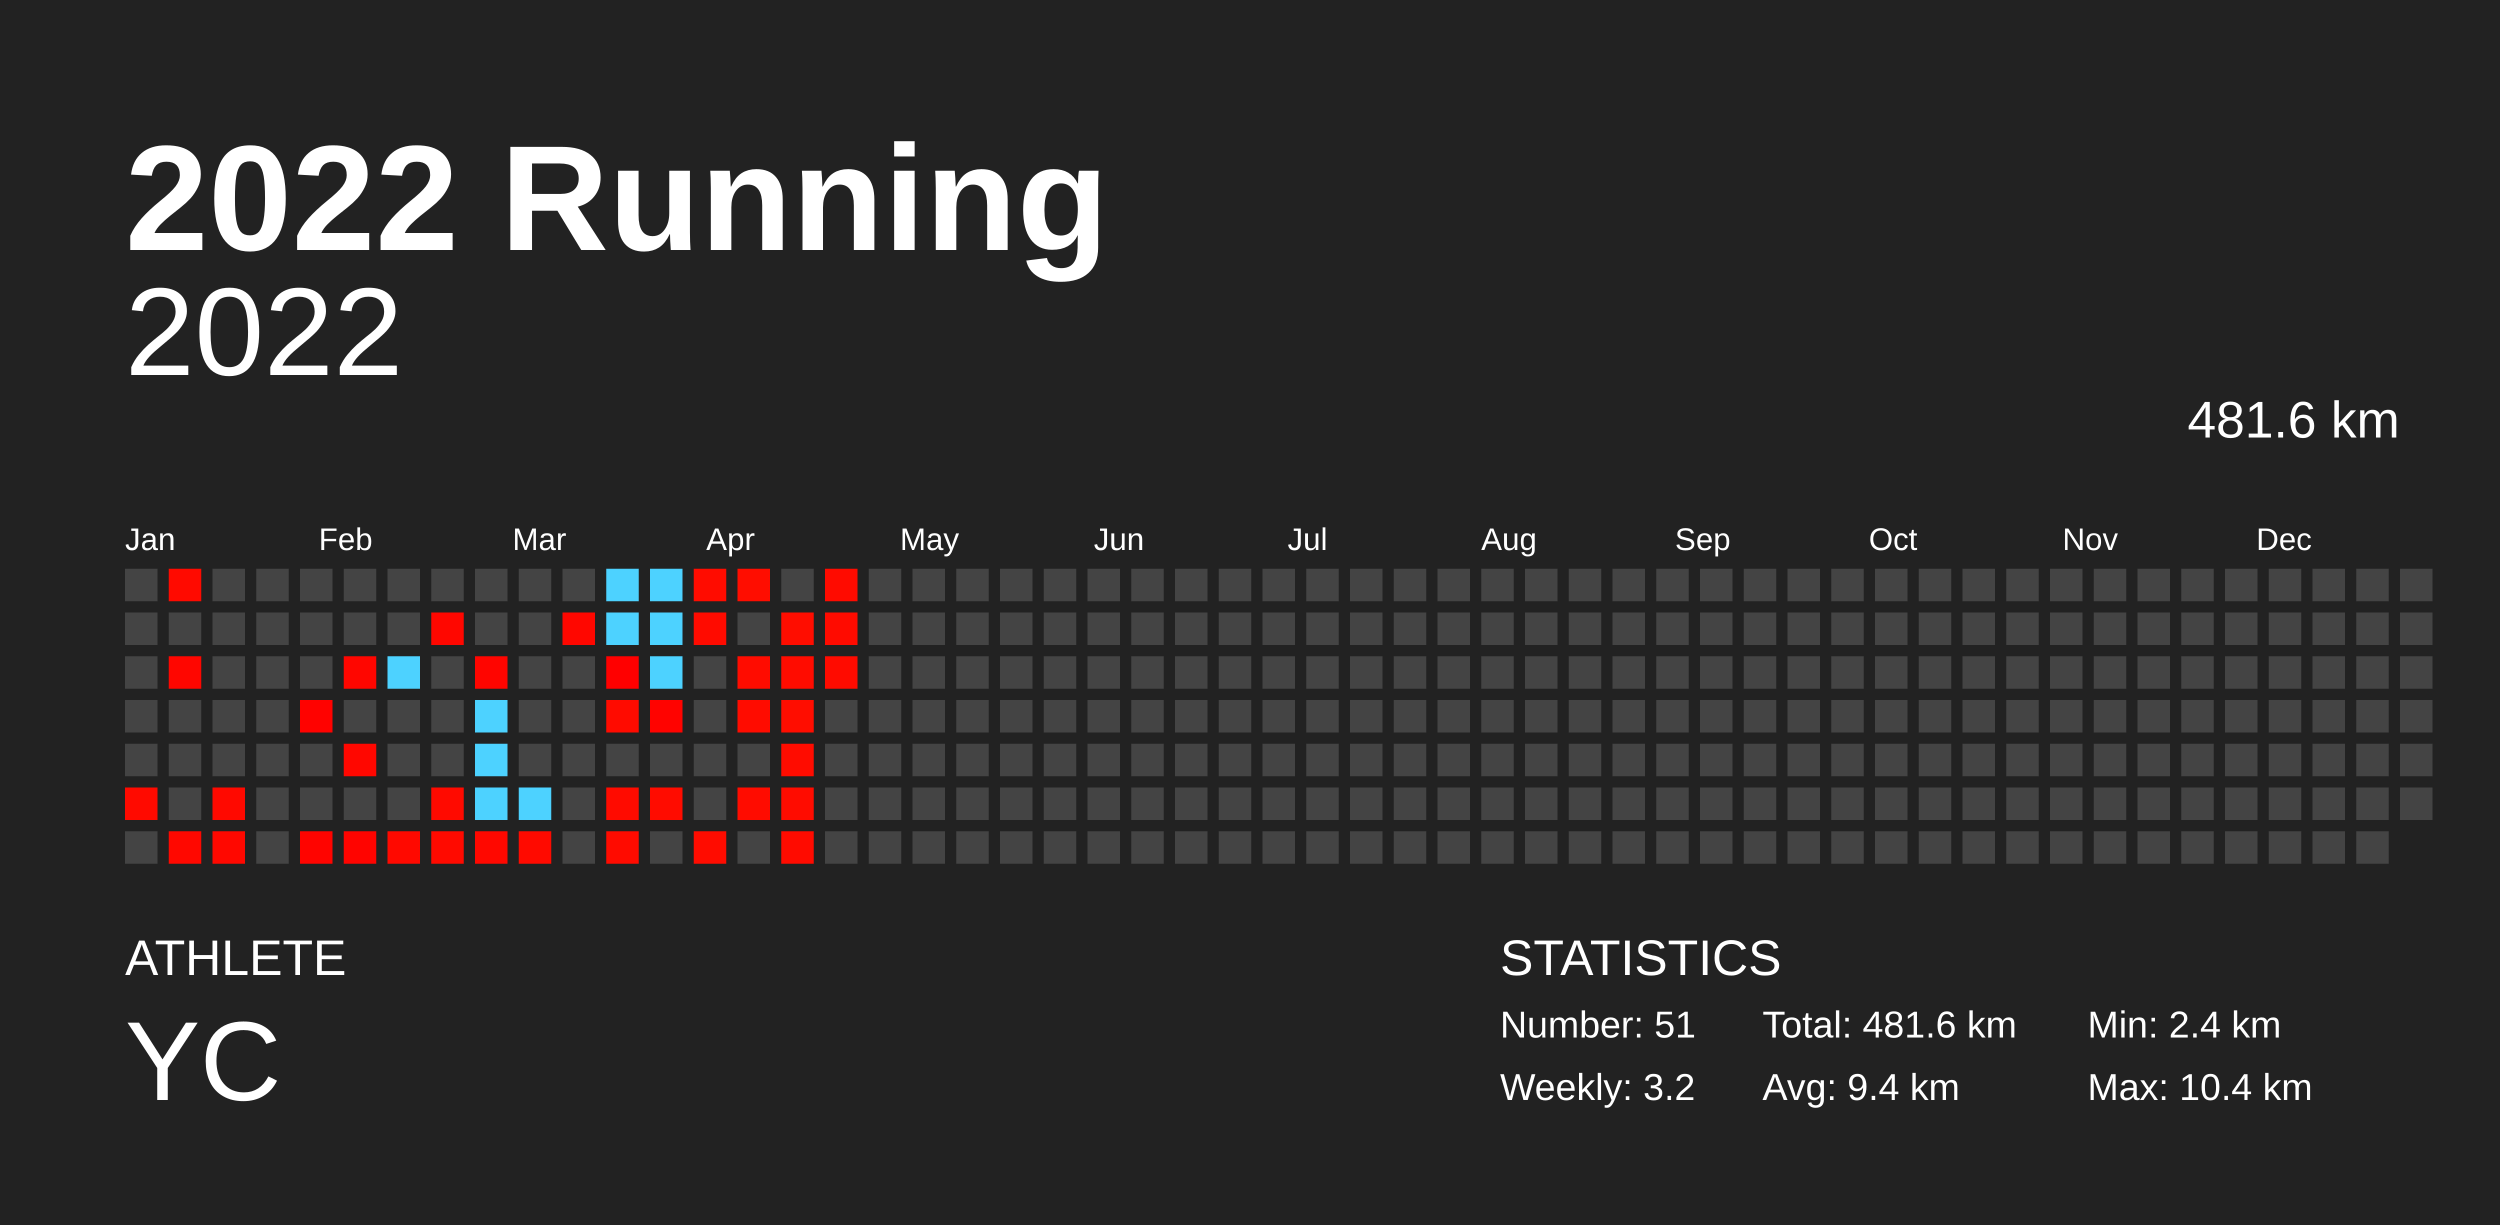
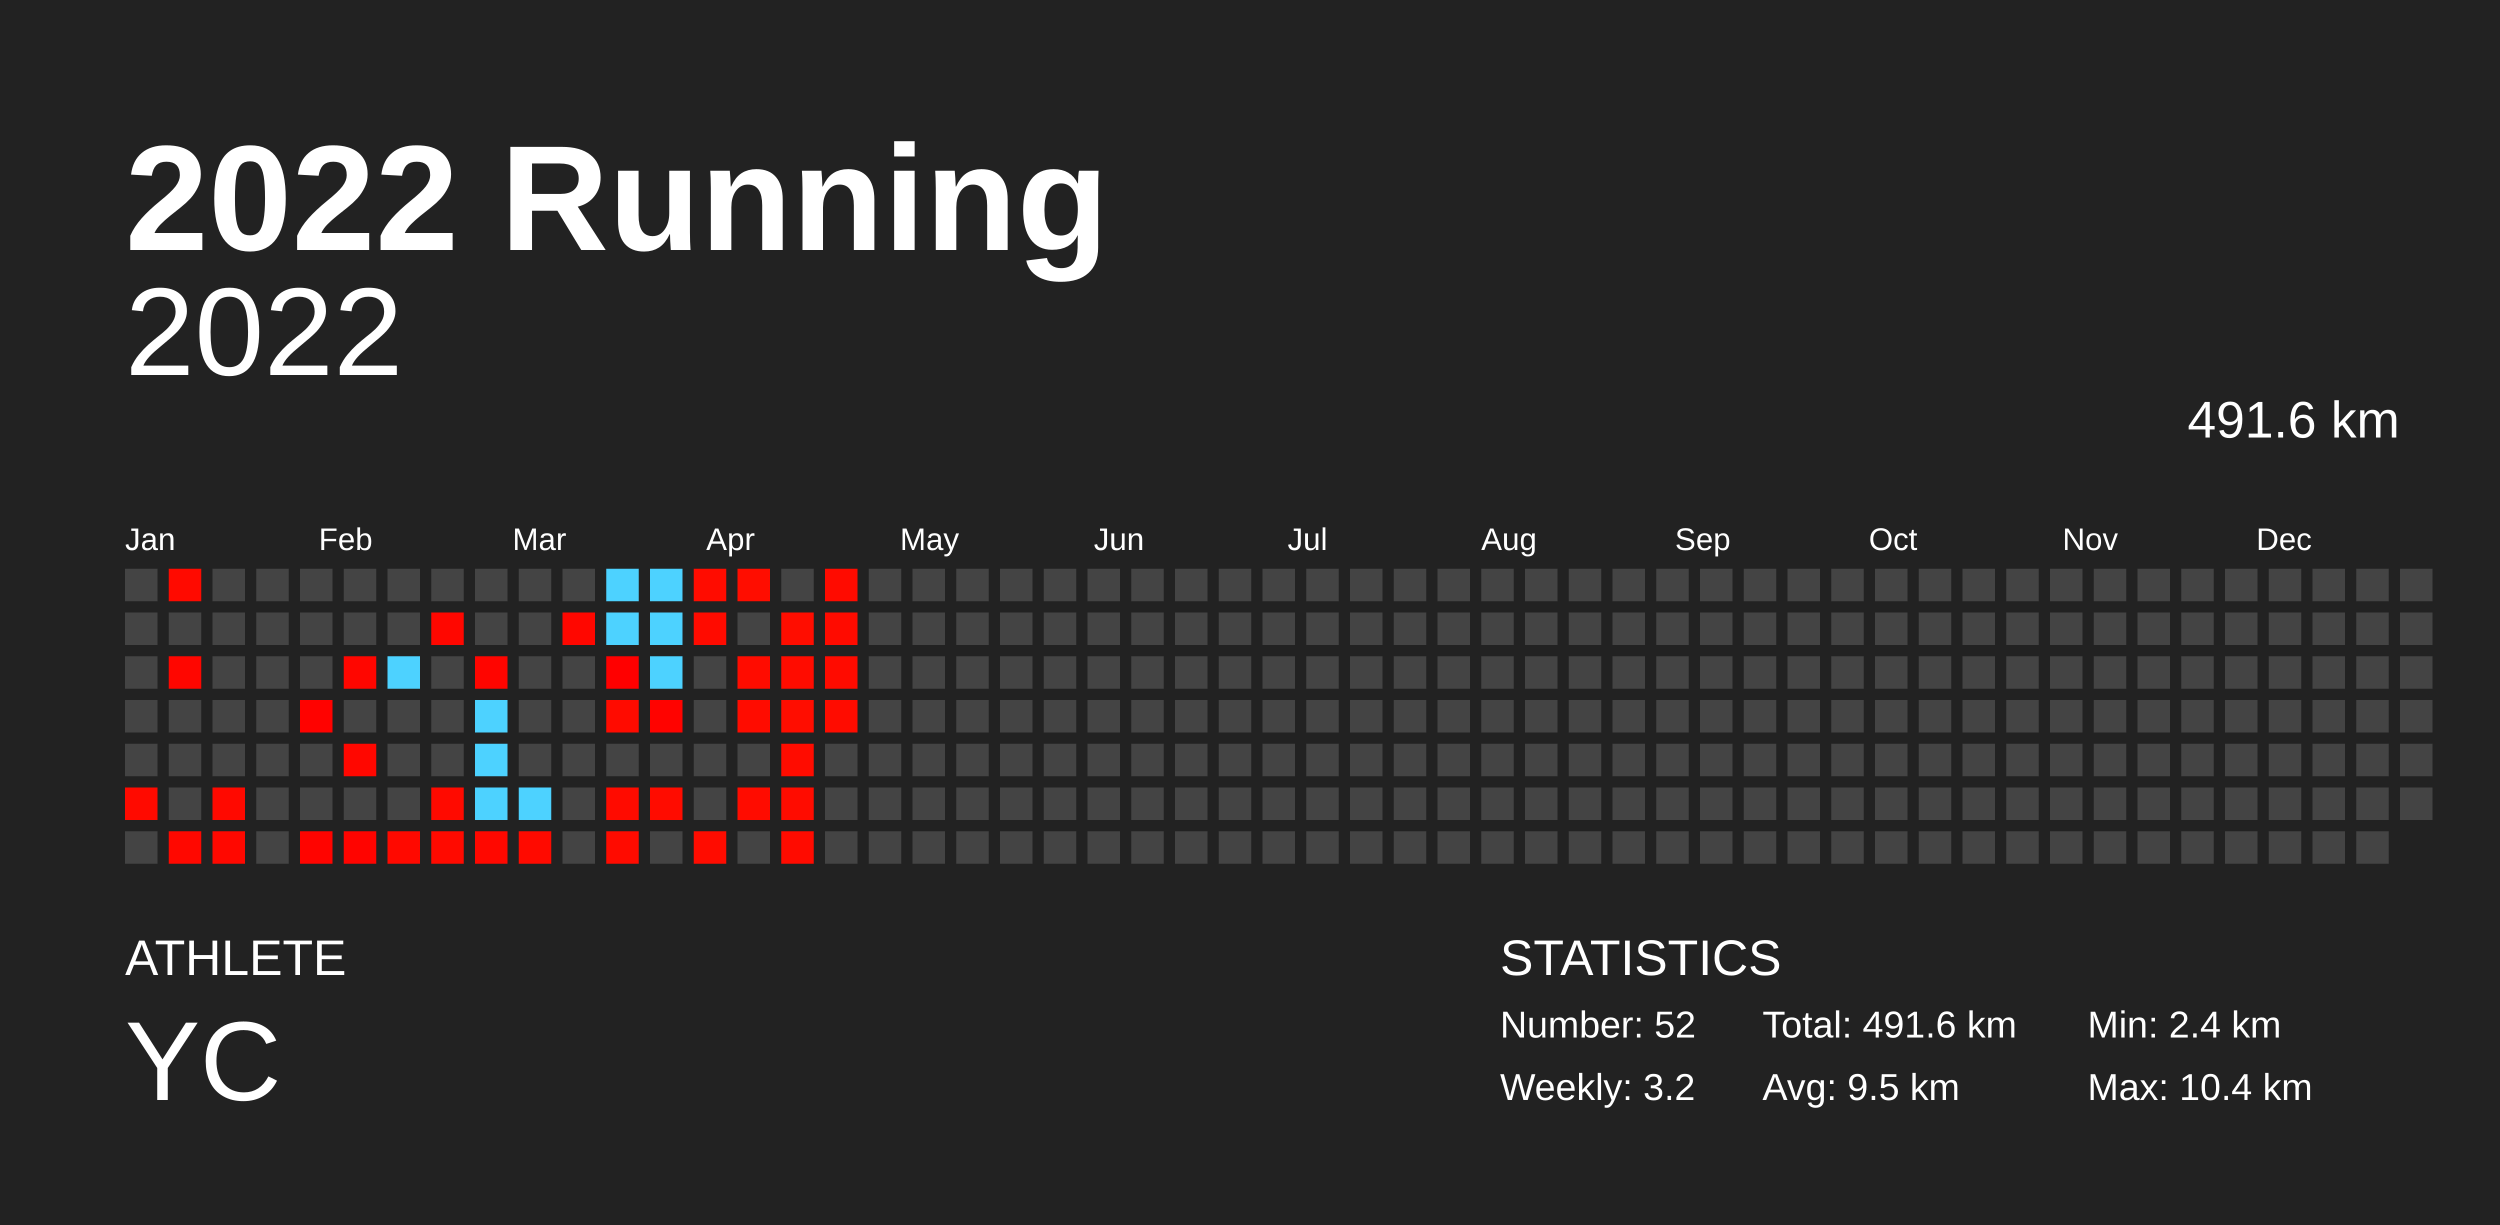
<svg xmlns="http://www.w3.org/2000/svg" baseProfile="full" height="98mm" version="1.1" viewBox="0,0,200,98" width="200mm">
  <defs />
  <rect fill="#222222" height="98" width="200" x="0" y="0" />
  <text fill="#FFFFFF" style="font-size:12px; font-family:Arial; font-weight:bold;" x="10" y="20">2022 Running</text>
  <text fill="#FFFFFF" style="font-size:4px; font-family:Arial" x="10" y="78">ATHLETE</text>
  <text fill="#FFFFFF" style="font-size:9px; font-family:Arial" x="10" y="88">YC</text>
  <text fill="#FFFFFF" style="font-size:4px; font-family:Arial" x="120" y="78">STATISTICS</text>
-   <text fill="#FFFFFF" style="font-size:3px; font-family:Arial" x="120" y="83">Number: 51</text>
+   <text fill="#FFFFFF" style="font-size:3px; font-family:Arial" x="120" y="83">Number: 52</text>
  <text fill="#FFFFFF" style="font-size:3px; font-family:Arial" x="120" y="88">Weekly: 3.2</text>
-   <text fill="#FFFFFF" style="font-size:3px; font-family:Arial" x="141" y="83">Total: 481.6 km</text>
-   <text fill="#FFFFFF" style="font-size:3px; font-family:Arial" x="141" y="88">Avg: 9.4 km</text>
+   <text fill="#FFFFFF" style="font-size:3px; font-family:Arial" x="141" y="83">Total: 491.6 km</text>
+   <text fill="#FFFFFF" style="font-size:3px; font-family:Arial" x="141" y="88">Avg: 9.5 km</text>
  <text fill="#FFFFFF" style="font-size:3px; font-family:Arial" x="167" y="83">Min: 2.4 km</text>
  <text fill="#FFFFFF" style="font-size:3px; font-family:Arial" x="167" y="88">Max: 10.4 km</text>
  <text alignment-baseline="hanging" fill="#FFFFFF" style="font-size:10.0px; font-family:Arial;" x="10" y="30">2022</text>
-   <text alignment-baseline="hanging" fill="#FFFFFF" style="font-size:4.125px; font-family:Arial;" x="175" y="35">481.6 km</text>
+   <text alignment-baseline="hanging" fill="#FFFFFF" style="font-size:4.125px; font-family:Arial;" x="175" y="35">491.6 km</text>
  <text fill="#FFFFFF" style="font-size:2.5px; font-family:Arial" x="10.0" y="44">Jan</text>
  <text fill="#FFFFFF" style="font-size:2.5px; font-family:Arial" x="25.5" y="44">Feb</text>
  <text fill="#FFFFFF" style="font-size:2.5px; font-family:Arial" x="41.0" y="44">Mar</text>
  <text fill="#FFFFFF" style="font-size:2.5px; font-family:Arial" x="56.5" y="44">Apr</text>
  <text fill="#FFFFFF" style="font-size:2.5px; font-family:Arial" x="72.0" y="44">May</text>
  <text fill="#FFFFFF" style="font-size:2.5px; font-family:Arial" x="87.5" y="44">Jun</text>
  <text fill="#FFFFFF" style="font-size:2.5px; font-family:Arial" x="103.0" y="44">Jul</text>
  <text fill="#FFFFFF" style="font-size:2.5px; font-family:Arial" x="118.5" y="44">Aug</text>
  <text fill="#FFFFFF" style="font-size:2.5px; font-family:Arial" x="134.0" y="44">Sep</text>
  <text fill="#FFFFFF" style="font-size:2.5px; font-family:Arial" x="149.5" y="44">Oct</text>
  <text fill="#FFFFFF" style="font-size:2.5px; font-family:Arial" x="165.0" y="44">Nov</text>
  <text fill="#FFFFFF" style="font-size:2.5px; font-family:Arial" x="180.5" y="44">Dec</text>
  <rect fill="#444444" height="2.6" width="2.6" x="10.0" y="45.5" />
  <rect fill="#444444" height="2.6" width="2.6" x="10.0" y="49.0" />
  <rect fill="#444444" height="2.6" width="2.6" x="10.0" y="52.5" />
  <rect fill="#444444" height="2.6" width="2.6" x="10.0" y="56.0" />
  <rect fill="#444444" height="2.6" width="2.6" x="10.0" y="59.5" />
  <rect fill="#ff0a00" height="2.6" width="2.6" x="10.0" y="63.0" />
  <rect fill="#444444" height="2.6" width="2.6" x="10.0" y="66.5" />
  <rect fill="#ff0a00" height="2.6" width="2.6" x="13.5" y="45.5" />
  <rect fill="#444444" height="2.6" width="2.6" x="13.5" y="49.0" />
  <rect fill="#ff0600" height="2.6" width="2.6" x="13.5" y="52.5" />
  <rect fill="#444444" height="2.6" width="2.6" x="13.5" y="56.0" />
  <rect fill="#444444" height="2.6" width="2.6" x="13.5" y="59.5" />
  <rect fill="#444444" height="2.6" width="2.6" x="13.5" y="63.0" />
  <rect fill="#ff0800" height="2.6" width="2.6" x="13.5" y="66.5" />
  <rect fill="#444444" height="2.6" width="2.6" x="17.0" y="45.5" />
  <rect fill="#444444" height="2.6" width="2.6" x="17.0" y="49.0" />
  <rect fill="#444444" height="2.6" width="2.6" x="17.0" y="52.5" />
  <rect fill="#444444" height="2.6" width="2.6" x="17.0" y="56.0" />
  <rect fill="#444444" height="2.6" width="2.6" x="17.0" y="59.5" />
  <rect fill="#ff0900" height="2.6" width="2.6" x="17.0" y="63.0" />
  <rect fill="#ff0800" height="2.6" width="2.6" x="17.0" y="66.5" />
  <rect fill="#444444" height="2.6" width="2.6" x="20.5" y="45.5" />
  <rect fill="#444444" height="2.6" width="2.6" x="20.5" y="49.0" />
  <rect fill="#444444" height="2.6" width="2.6" x="20.5" y="52.5" />
  <rect fill="#444444" height="2.6" width="2.6" x="20.5" y="56.0" />
  <rect fill="#444444" height="2.6" width="2.6" x="20.5" y="59.5" />
  <rect fill="#444444" height="2.6" width="2.6" x="20.5" y="63.0" />
  <rect fill="#444444" height="2.6" width="2.6" x="20.5" y="66.5" />
  <rect fill="#444444" height="2.6" width="2.6" x="24.0" y="45.5" />
  <rect fill="#444444" height="2.6" width="2.6" x="24.0" y="49.0" />
  <rect fill="#444444" height="2.6" width="2.6" x="24.0" y="52.5" />
  <rect fill="#ff0200" height="2.6" width="2.6" x="24.0" y="56.0" />
  <rect fill="#444444" height="2.6" width="2.6" x="24.0" y="59.5" />
  <rect fill="#444444" height="2.6" width="2.6" x="24.0" y="63.0" />
  <rect fill="#ff0400" height="2.6" width="2.6" x="24.0" y="66.5" />
  <rect fill="#444444" height="2.6" width="2.6" x="27.5" y="45.5" />
  <rect fill="#444444" height="2.6" width="2.6" x="27.5" y="49.0" />
  <rect fill="#ff0600" height="2.6" width="2.6" x="27.5" y="52.5" />
  <rect fill="#444444" height="2.6" width="2.6" x="27.5" y="56.0" />
  <rect fill="#ff0700" height="2.6" width="2.6" x="27.5" y="59.5" />
  <rect fill="#444444" height="2.6" width="2.6" x="27.5" y="63.0" />
  <rect fill="#ff0400" height="2.6" width="2.6" x="27.5" y="66.5" />
  <rect fill="#444444" height="2.6" width="2.6" x="31.0" y="45.5" />
  <rect fill="#444444" height="2.6" width="2.6" x="31.0" y="49.0" />
  <rect fill="#4dd2ff" height="2.6" width="2.6" x="31.0" y="52.5" />
  <rect fill="#444444" height="2.6" width="2.6" x="31.0" y="56.0" />
  <rect fill="#444444" height="2.6" width="2.6" x="31.0" y="59.5" />
  <rect fill="#444444" height="2.6" width="2.6" x="31.0" y="63.0" />
  <rect fill="#ff0900" height="2.6" width="2.6" x="31.0" y="66.5" />
  <rect fill="#444444" height="2.6" width="2.6" x="34.5" y="45.5" />
  <rect fill="#ff0700" height="2.6" width="2.6" x="34.5" y="49.0" />
  <rect fill="#444444" height="2.6" width="2.6" x="34.5" y="52.5" />
  <rect fill="#444444" height="2.6" width="2.6" x="34.5" y="56.0" />
  <rect fill="#444444" height="2.6" width="2.6" x="34.5" y="59.5" />
  <rect fill="#ff0a00" height="2.6" width="2.6" x="34.5" y="63.0" />
  <rect fill="#ff0a00" height="2.6" width="2.6" x="34.5" y="66.5" />
  <rect fill="#444444" height="2.6" width="2.6" x="38.0" y="45.5" />
  <rect fill="#444444" height="2.6" width="2.6" x="38.0" y="49.0" />
  <rect fill="#ff0500" height="2.6" width="2.6" x="38.0" y="52.5" />
  <rect fill="#4dd2ff" height="2.6" width="2.6" x="38.0" y="56.0" />
  <rect fill="#4dd2ff" height="2.6" width="2.6" x="38.0" y="59.5" />
  <rect fill="#4dd2ff" height="2.6" width="2.6" x="38.0" y="63.0" />
  <rect fill="#ff0800" height="2.6" width="2.6" x="38.0" y="66.5" />
  <rect fill="#444444" height="2.6" width="2.6" x="41.5" y="45.5" />
  <rect fill="#444444" height="2.6" width="2.6" x="41.5" y="49.0" />
  <rect fill="#444444" height="2.6" width="2.6" x="41.5" y="52.5" />
  <rect fill="#444444" height="2.6" width="2.6" x="41.5" y="56.0" />
  <rect fill="#444444" height="2.6" width="2.6" x="41.5" y="59.5" />
  <rect fill="#4dd2ff" height="2.6" width="2.6" x="41.5" y="63.0" />
  <rect fill="#ff0a00" height="2.6" width="2.6" x="41.5" y="66.5" />
  <rect fill="#444444" height="2.6" width="2.6" x="45.0" y="45.5" />
  <rect fill="#ff0700" height="2.6" width="2.6" x="45.0" y="49.0" />
  <rect fill="#444444" height="2.6" width="2.6" x="45.0" y="52.5" />
  <rect fill="#444444" height="2.6" width="2.6" x="45.0" y="56.0" />
  <rect fill="#444444" height="2.6" width="2.6" x="45.0" y="59.5" />
  <rect fill="#444444" height="2.6" width="2.6" x="45.0" y="63.0" />
  <rect fill="#444444" height="2.6" width="2.6" x="45.0" y="66.5" />
  <rect fill="#4dd2ff" height="2.6" width="2.6" x="48.5" y="45.5" />
  <rect fill="#4dd2ff" height="2.6" width="2.6" x="48.5" y="49.0" />
  <rect fill="#ff0000" height="2.6" width="2.6" x="48.5" y="52.5" />
  <rect fill="#ff0b00" height="2.6" width="2.6" x="48.5" y="56.0" />
  <rect fill="#444444" height="2.6" width="2.6" x="48.5" y="59.5" />
  <rect fill="#ff0b00" height="2.6" width="2.6" x="48.5" y="63.0" />
  <rect fill="#ff0b00" height="2.6" width="2.6" x="48.5" y="66.5" />
  <rect fill="#4dd2ff" height="2.6" width="2.6" x="52.0" y="45.5" />
  <rect fill="#4dd2ff" height="2.6" width="2.6" x="52.0" y="49.0" />
  <rect fill="#4dd2ff" height="2.6" width="2.6" x="52.0" y="52.5" />
  <rect fill="#ff0300" height="2.6" width="2.6" x="52.0" y="56.0" />
  <rect fill="#444444" height="2.6" width="2.6" x="52.0" y="59.5" />
  <rect fill="#ff0c00" height="2.6" width="2.6" x="52.0" y="63.0" />
  <rect fill="#444444" height="2.6" width="2.6" x="52.0" y="66.5" />
  <rect fill="#ff0c00" height="2.6" width="2.6" x="55.5" y="45.5" />
  <rect fill="#ff0b00" height="2.6" width="2.6" x="55.5" y="49.0" />
  <rect fill="#444444" height="2.6" width="2.6" x="55.5" y="52.5" />
  <rect fill="#444444" height="2.6" width="2.6" x="55.5" y="56.0" />
  <rect fill="#444444" height="2.6" width="2.6" x="55.5" y="59.5" />
  <rect fill="#444444" height="2.6" width="2.6" x="55.5" y="63.0" />
  <rect fill="#ff0c00" height="2.6" width="2.6" x="55.5" y="66.5" />
  <rect fill="#ff0d00" height="2.6" width="2.6" x="59.0" y="45.5" />
  <rect fill="#444444" height="2.6" width="2.6" x="59.0" y="49.0" />
  <rect fill="#ff0c00" height="2.6" width="2.6" x="59.0" y="52.5" />
  <rect fill="#ff0c00" height="2.6" width="2.6" x="59.0" y="56.0" />
  <rect fill="#444444" height="2.6" width="2.6" x="59.0" y="59.5" />
  <rect fill="#ff0c00" height="2.6" width="2.6" x="59.0" y="63.0" />
  <rect fill="#444444" height="2.6" width="2.6" x="59.0" y="66.5" />
  <rect fill="#444444" height="2.6" width="2.6" x="62.5" y="45.5" />
  <rect fill="#ff0d00" height="2.6" width="2.6" x="62.5" y="49.0" />
  <rect fill="#ff0c00" height="2.6" width="2.6" x="62.5" y="52.5" />
  <rect fill="#ff0d00" height="2.6" width="2.6" x="62.5" y="56.0" />
  <rect fill="#ff0c00" height="2.6" width="2.6" x="62.5" y="59.5" />
  <rect fill="#ff0c00" height="2.6" width="2.6" x="62.5" y="63.0" />
  <rect fill="#ff0b00" height="2.6" width="2.6" x="62.5" y="66.5" />
  <rect fill="#ff0b00" height="2.6" width="2.6" x="66.0" y="45.5" />
  <rect fill="#ff0b00" height="2.6" width="2.6" x="66.0" y="49.0" />
  <rect fill="#ff0b00" height="2.6" width="2.6" x="66.0" y="52.5" />
-   <rect fill="#444444" height="2.6" width="2.6" x="66.0" y="56.0" />
+   <rect fill="#ff0c00" height="2.6" width="2.6" x="66.0" y="56.0" />
  <rect fill="#444444" height="2.6" width="2.6" x="66.0" y="59.5" />
  <rect fill="#444444" height="2.6" width="2.6" x="66.0" y="63.0" />
  <rect fill="#444444" height="2.6" width="2.6" x="66.0" y="66.5" />
  <rect fill="#444444" height="2.6" width="2.6" x="69.5" y="45.5" />
  <rect fill="#444444" height="2.6" width="2.6" x="69.5" y="49.0" />
  <rect fill="#444444" height="2.6" width="2.6" x="69.5" y="52.5" />
  <rect fill="#444444" height="2.6" width="2.6" x="69.5" y="56.0" />
  <rect fill="#444444" height="2.6" width="2.6" x="69.5" y="59.5" />
  <rect fill="#444444" height="2.6" width="2.6" x="69.5" y="63.0" />
  <rect fill="#444444" height="2.6" width="2.6" x="69.5" y="66.5" />
  <rect fill="#444444" height="2.6" width="2.6" x="73.0" y="45.5" />
  <rect fill="#444444" height="2.6" width="2.6" x="73.0" y="49.0" />
  <rect fill="#444444" height="2.6" width="2.6" x="73.0" y="52.5" />
  <rect fill="#444444" height="2.6" width="2.6" x="73.0" y="56.0" />
  <rect fill="#444444" height="2.6" width="2.6" x="73.0" y="59.5" />
  <rect fill="#444444" height="2.6" width="2.6" x="73.0" y="63.0" />
  <rect fill="#444444" height="2.6" width="2.6" x="73.0" y="66.5" />
  <rect fill="#444444" height="2.6" width="2.6" x="76.5" y="45.5" />
  <rect fill="#444444" height="2.6" width="2.6" x="76.5" y="49.0" />
  <rect fill="#444444" height="2.6" width="2.6" x="76.5" y="52.5" />
  <rect fill="#444444" height="2.6" width="2.6" x="76.5" y="56.0" />
  <rect fill="#444444" height="2.6" width="2.6" x="76.5" y="59.5" />
  <rect fill="#444444" height="2.6" width="2.6" x="76.5" y="63.0" />
  <rect fill="#444444" height="2.6" width="2.6" x="76.5" y="66.5" />
  <rect fill="#444444" height="2.6" width="2.6" x="80.0" y="45.5" />
  <rect fill="#444444" height="2.6" width="2.6" x="80.0" y="49.0" />
  <rect fill="#444444" height="2.6" width="2.6" x="80.0" y="52.5" />
  <rect fill="#444444" height="2.6" width="2.6" x="80.0" y="56.0" />
  <rect fill="#444444" height="2.6" width="2.6" x="80.0" y="59.5" />
  <rect fill="#444444" height="2.6" width="2.6" x="80.0" y="63.0" />
  <rect fill="#444444" height="2.6" width="2.6" x="80.0" y="66.5" />
  <rect fill="#444444" height="2.6" width="2.6" x="83.5" y="45.5" />
  <rect fill="#444444" height="2.6" width="2.6" x="83.5" y="49.0" />
  <rect fill="#444444" height="2.6" width="2.6" x="83.5" y="52.5" />
  <rect fill="#444444" height="2.6" width="2.6" x="83.5" y="56.0" />
  <rect fill="#444444" height="2.6" width="2.6" x="83.5" y="59.5" />
  <rect fill="#444444" height="2.6" width="2.6" x="83.5" y="63.0" />
  <rect fill="#444444" height="2.6" width="2.6" x="83.5" y="66.5" />
  <rect fill="#444444" height="2.6" width="2.6" x="87.0" y="45.5" />
  <rect fill="#444444" height="2.6" width="2.6" x="87.0" y="49.0" />
  <rect fill="#444444" height="2.6" width="2.6" x="87.0" y="52.5" />
  <rect fill="#444444" height="2.6" width="2.6" x="87.0" y="56.0" />
  <rect fill="#444444" height="2.6" width="2.6" x="87.0" y="59.5" />
  <rect fill="#444444" height="2.6" width="2.6" x="87.0" y="63.0" />
  <rect fill="#444444" height="2.6" width="2.6" x="87.0" y="66.5" />
  <rect fill="#444444" height="2.6" width="2.6" x="90.5" y="45.5" />
  <rect fill="#444444" height="2.6" width="2.6" x="90.5" y="49.0" />
  <rect fill="#444444" height="2.6" width="2.6" x="90.5" y="52.5" />
  <rect fill="#444444" height="2.6" width="2.6" x="90.5" y="56.0" />
  <rect fill="#444444" height="2.6" width="2.6" x="90.5" y="59.5" />
  <rect fill="#444444" height="2.6" width="2.6" x="90.5" y="63.0" />
  <rect fill="#444444" height="2.6" width="2.6" x="90.5" y="66.5" />
  <rect fill="#444444" height="2.6" width="2.6" x="94.0" y="45.5" />
  <rect fill="#444444" height="2.6" width="2.6" x="94.0" y="49.0" />
  <rect fill="#444444" height="2.6" width="2.6" x="94.0" y="52.5" />
  <rect fill="#444444" height="2.6" width="2.6" x="94.0" y="56.0" />
  <rect fill="#444444" height="2.6" width="2.6" x="94.0" y="59.5" />
  <rect fill="#444444" height="2.6" width="2.6" x="94.0" y="63.0" />
  <rect fill="#444444" height="2.6" width="2.6" x="94.0" y="66.5" />
  <rect fill="#444444" height="2.6" width="2.6" x="97.5" y="45.5" />
  <rect fill="#444444" height="2.6" width="2.6" x="97.5" y="49.0" />
  <rect fill="#444444" height="2.6" width="2.6" x="97.5" y="52.5" />
  <rect fill="#444444" height="2.6" width="2.6" x="97.5" y="56.0" />
  <rect fill="#444444" height="2.6" width="2.6" x="97.5" y="59.5" />
  <rect fill="#444444" height="2.6" width="2.6" x="97.5" y="63.0" />
  <rect fill="#444444" height="2.6" width="2.6" x="97.5" y="66.5" />
  <rect fill="#444444" height="2.6" width="2.6" x="101.0" y="45.5" />
  <rect fill="#444444" height="2.6" width="2.6" x="101.0" y="49.0" />
  <rect fill="#444444" height="2.6" width="2.6" x="101.0" y="52.5" />
  <rect fill="#444444" height="2.6" width="2.6" x="101.0" y="56.0" />
  <rect fill="#444444" height="2.6" width="2.6" x="101.0" y="59.5" />
  <rect fill="#444444" height="2.6" width="2.6" x="101.0" y="63.0" />
  <rect fill="#444444" height="2.6" width="2.6" x="101.0" y="66.5" />
  <rect fill="#444444" height="2.6" width="2.6" x="104.5" y="45.5" />
  <rect fill="#444444" height="2.6" width="2.6" x="104.5" y="49.0" />
  <rect fill="#444444" height="2.6" width="2.6" x="104.5" y="52.5" />
  <rect fill="#444444" height="2.6" width="2.6" x="104.5" y="56.0" />
  <rect fill="#444444" height="2.6" width="2.6" x="104.5" y="59.5" />
  <rect fill="#444444" height="2.6" width="2.6" x="104.5" y="63.0" />
  <rect fill="#444444" height="2.6" width="2.6" x="104.5" y="66.5" />
  <rect fill="#444444" height="2.6" width="2.6" x="108.0" y="45.5" />
  <rect fill="#444444" height="2.6" width="2.6" x="108.0" y="49.0" />
  <rect fill="#444444" height="2.6" width="2.6" x="108.0" y="52.5" />
  <rect fill="#444444" height="2.6" width="2.6" x="108.0" y="56.0" />
  <rect fill="#444444" height="2.6" width="2.6" x="108.0" y="59.5" />
  <rect fill="#444444" height="2.6" width="2.6" x="108.0" y="63.0" />
  <rect fill="#444444" height="2.6" width="2.6" x="108.0" y="66.5" />
  <rect fill="#444444" height="2.6" width="2.6" x="111.5" y="45.5" />
  <rect fill="#444444" height="2.6" width="2.6" x="111.5" y="49.0" />
  <rect fill="#444444" height="2.6" width="2.6" x="111.5" y="52.5" />
  <rect fill="#444444" height="2.6" width="2.6" x="111.5" y="56.0" />
  <rect fill="#444444" height="2.6" width="2.6" x="111.5" y="59.5" />
  <rect fill="#444444" height="2.6" width="2.6" x="111.5" y="63.0" />
  <rect fill="#444444" height="2.6" width="2.6" x="111.5" y="66.5" />
  <rect fill="#444444" height="2.6" width="2.6" x="115.0" y="45.5" />
  <rect fill="#444444" height="2.6" width="2.6" x="115.0" y="49.0" />
  <rect fill="#444444" height="2.6" width="2.6" x="115.0" y="52.5" />
  <rect fill="#444444" height="2.6" width="2.6" x="115.0" y="56.0" />
  <rect fill="#444444" height="2.6" width="2.6" x="115.0" y="59.5" />
  <rect fill="#444444" height="2.6" width="2.6" x="115.0" y="63.0" />
  <rect fill="#444444" height="2.6" width="2.6" x="115.0" y="66.5" />
  <rect fill="#444444" height="2.6" width="2.6" x="118.5" y="45.5" />
  <rect fill="#444444" height="2.6" width="2.6" x="118.5" y="49.0" />
  <rect fill="#444444" height="2.6" width="2.6" x="118.5" y="52.5" />
  <rect fill="#444444" height="2.6" width="2.6" x="118.5" y="56.0" />
  <rect fill="#444444" height="2.6" width="2.6" x="118.5" y="59.5" />
  <rect fill="#444444" height="2.6" width="2.6" x="118.5" y="63.0" />
  <rect fill="#444444" height="2.6" width="2.6" x="118.5" y="66.5" />
  <rect fill="#444444" height="2.6" width="2.6" x="122.0" y="45.5" />
  <rect fill="#444444" height="2.6" width="2.6" x="122.0" y="49.0" />
  <rect fill="#444444" height="2.6" width="2.6" x="122.0" y="52.5" />
  <rect fill="#444444" height="2.6" width="2.6" x="122.0" y="56.0" />
  <rect fill="#444444" height="2.6" width="2.6" x="122.0" y="59.5" />
  <rect fill="#444444" height="2.6" width="2.6" x="122.0" y="63.0" />
  <rect fill="#444444" height="2.6" width="2.6" x="122.0" y="66.5" />
  <rect fill="#444444" height="2.6" width="2.6" x="125.5" y="45.5" />
  <rect fill="#444444" height="2.6" width="2.6" x="125.5" y="49.0" />
  <rect fill="#444444" height="2.6" width="2.6" x="125.5" y="52.5" />
  <rect fill="#444444" height="2.6" width="2.6" x="125.5" y="56.0" />
  <rect fill="#444444" height="2.6" width="2.6" x="125.5" y="59.5" />
  <rect fill="#444444" height="2.6" width="2.6" x="125.5" y="63.0" />
  <rect fill="#444444" height="2.6" width="2.6" x="125.5" y="66.5" />
  <rect fill="#444444" height="2.6" width="2.6" x="129.0" y="45.5" />
  <rect fill="#444444" height="2.6" width="2.6" x="129.0" y="49.0" />
  <rect fill="#444444" height="2.6" width="2.6" x="129.0" y="52.5" />
  <rect fill="#444444" height="2.6" width="2.6" x="129.0" y="56.0" />
  <rect fill="#444444" height="2.6" width="2.6" x="129.0" y="59.5" />
  <rect fill="#444444" height="2.6" width="2.6" x="129.0" y="63.0" />
  <rect fill="#444444" height="2.6" width="2.6" x="129.0" y="66.5" />
  <rect fill="#444444" height="2.6" width="2.6" x="132.5" y="45.5" />
  <rect fill="#444444" height="2.6" width="2.6" x="132.5" y="49.0" />
  <rect fill="#444444" height="2.6" width="2.6" x="132.5" y="52.5" />
  <rect fill="#444444" height="2.6" width="2.6" x="132.5" y="56.0" />
  <rect fill="#444444" height="2.6" width="2.6" x="132.5" y="59.5" />
  <rect fill="#444444" height="2.6" width="2.6" x="132.5" y="63.0" />
  <rect fill="#444444" height="2.6" width="2.6" x="132.5" y="66.5" />
  <rect fill="#444444" height="2.6" width="2.6" x="136.0" y="45.5" />
  <rect fill="#444444" height="2.6" width="2.6" x="136.0" y="49.0" />
  <rect fill="#444444" height="2.6" width="2.6" x="136.0" y="52.5" />
  <rect fill="#444444" height="2.6" width="2.6" x="136.0" y="56.0" />
  <rect fill="#444444" height="2.6" width="2.6" x="136.0" y="59.5" />
  <rect fill="#444444" height="2.6" width="2.6" x="136.0" y="63.0" />
  <rect fill="#444444" height="2.6" width="2.6" x="136.0" y="66.5" />
  <rect fill="#444444" height="2.6" width="2.6" x="139.5" y="45.5" />
  <rect fill="#444444" height="2.6" width="2.6" x="139.5" y="49.0" />
  <rect fill="#444444" height="2.6" width="2.6" x="139.5" y="52.5" />
  <rect fill="#444444" height="2.6" width="2.6" x="139.5" y="56.0" />
  <rect fill="#444444" height="2.6" width="2.6" x="139.5" y="59.5" />
  <rect fill="#444444" height="2.6" width="2.6" x="139.5" y="63.0" />
  <rect fill="#444444" height="2.6" width="2.6" x="139.5" y="66.5" />
  <rect fill="#444444" height="2.6" width="2.6" x="143.0" y="45.5" />
  <rect fill="#444444" height="2.6" width="2.6" x="143.0" y="49.0" />
  <rect fill="#444444" height="2.6" width="2.6" x="143.0" y="52.5" />
  <rect fill="#444444" height="2.6" width="2.6" x="143.0" y="56.0" />
  <rect fill="#444444" height="2.6" width="2.6" x="143.0" y="59.5" />
  <rect fill="#444444" height="2.6" width="2.6" x="143.0" y="63.0" />
  <rect fill="#444444" height="2.6" width="2.6" x="143.0" y="66.5" />
  <rect fill="#444444" height="2.6" width="2.6" x="146.5" y="45.5" />
  <rect fill="#444444" height="2.6" width="2.6" x="146.5" y="49.0" />
  <rect fill="#444444" height="2.6" width="2.6" x="146.5" y="52.5" />
  <rect fill="#444444" height="2.6" width="2.6" x="146.5" y="56.0" />
  <rect fill="#444444" height="2.6" width="2.6" x="146.5" y="59.5" />
  <rect fill="#444444" height="2.6" width="2.6" x="146.5" y="63.0" />
  <rect fill="#444444" height="2.6" width="2.6" x="146.5" y="66.5" />
  <rect fill="#444444" height="2.6" width="2.6" x="150.0" y="45.5" />
  <rect fill="#444444" height="2.6" width="2.6" x="150.0" y="49.0" />
  <rect fill="#444444" height="2.6" width="2.6" x="150.0" y="52.5" />
  <rect fill="#444444" height="2.6" width="2.6" x="150.0" y="56.0" />
  <rect fill="#444444" height="2.6" width="2.6" x="150.0" y="59.5" />
  <rect fill="#444444" height="2.6" width="2.6" x="150.0" y="63.0" />
  <rect fill="#444444" height="2.6" width="2.6" x="150.0" y="66.5" />
  <rect fill="#444444" height="2.6" width="2.6" x="153.5" y="45.5" />
  <rect fill="#444444" height="2.6" width="2.6" x="153.5" y="49.0" />
  <rect fill="#444444" height="2.6" width="2.6" x="153.5" y="52.5" />
  <rect fill="#444444" height="2.6" width="2.6" x="153.5" y="56.0" />
  <rect fill="#444444" height="2.6" width="2.6" x="153.5" y="59.5" />
  <rect fill="#444444" height="2.6" width="2.6" x="153.5" y="63.0" />
  <rect fill="#444444" height="2.6" width="2.6" x="153.5" y="66.5" />
  <rect fill="#444444" height="2.6" width="2.6" x="157.0" y="45.5" />
  <rect fill="#444444" height="2.6" width="2.6" x="157.0" y="49.0" />
  <rect fill="#444444" height="2.6" width="2.6" x="157.0" y="52.5" />
  <rect fill="#444444" height="2.6" width="2.6" x="157.0" y="56.0" />
  <rect fill="#444444" height="2.6" width="2.6" x="157.0" y="59.5" />
  <rect fill="#444444" height="2.6" width="2.6" x="157.0" y="63.0" />
  <rect fill="#444444" height="2.6" width="2.6" x="157.0" y="66.5" />
  <rect fill="#444444" height="2.6" width="2.6" x="160.5" y="45.5" />
  <rect fill="#444444" height="2.6" width="2.6" x="160.5" y="49.0" />
  <rect fill="#444444" height="2.6" width="2.6" x="160.5" y="52.5" />
  <rect fill="#444444" height="2.6" width="2.6" x="160.5" y="56.0" />
  <rect fill="#444444" height="2.6" width="2.6" x="160.5" y="59.5" />
  <rect fill="#444444" height="2.6" width="2.6" x="160.5" y="63.0" />
  <rect fill="#444444" height="2.6" width="2.6" x="160.5" y="66.5" />
  <rect fill="#444444" height="2.6" width="2.6" x="164.0" y="45.5" />
  <rect fill="#444444" height="2.6" width="2.6" x="164.0" y="49.0" />
  <rect fill="#444444" height="2.6" width="2.6" x="164.0" y="52.5" />
  <rect fill="#444444" height="2.6" width="2.6" x="164.0" y="56.0" />
  <rect fill="#444444" height="2.6" width="2.6" x="164.0" y="59.5" />
  <rect fill="#444444" height="2.6" width="2.6" x="164.0" y="63.0" />
  <rect fill="#444444" height="2.6" width="2.6" x="164.0" y="66.5" />
  <rect fill="#444444" height="2.6" width="2.6" x="167.5" y="45.5" />
  <rect fill="#444444" height="2.6" width="2.6" x="167.5" y="49.0" />
  <rect fill="#444444" height="2.6" width="2.6" x="167.5" y="52.5" />
  <rect fill="#444444" height="2.6" width="2.6" x="167.5" y="56.0" />
  <rect fill="#444444" height="2.6" width="2.6" x="167.5" y="59.5" />
  <rect fill="#444444" height="2.6" width="2.6" x="167.5" y="63.0" />
  <rect fill="#444444" height="2.6" width="2.6" x="167.5" y="66.5" />
  <rect fill="#444444" height="2.6" width="2.6" x="171.0" y="45.5" />
  <rect fill="#444444" height="2.6" width="2.6" x="171.0" y="49.0" />
  <rect fill="#444444" height="2.6" width="2.6" x="171.0" y="52.5" />
  <rect fill="#444444" height="2.6" width="2.6" x="171.0" y="56.0" />
  <rect fill="#444444" height="2.6" width="2.6" x="171.0" y="59.5" />
  <rect fill="#444444" height="2.6" width="2.6" x="171.0" y="63.0" />
  <rect fill="#444444" height="2.6" width="2.6" x="171.0" y="66.5" />
  <rect fill="#444444" height="2.6" width="2.6" x="174.5" y="45.5" />
  <rect fill="#444444" height="2.6" width="2.6" x="174.5" y="49.0" />
  <rect fill="#444444" height="2.6" width="2.6" x="174.5" y="52.5" />
  <rect fill="#444444" height="2.6" width="2.6" x="174.5" y="56.0" />
  <rect fill="#444444" height="2.6" width="2.6" x="174.5" y="59.5" />
  <rect fill="#444444" height="2.6" width="2.6" x="174.5" y="63.0" />
  <rect fill="#444444" height="2.6" width="2.6" x="174.5" y="66.5" />
  <rect fill="#444444" height="2.6" width="2.6" x="178.0" y="45.5" />
  <rect fill="#444444" height="2.6" width="2.6" x="178.0" y="49.0" />
  <rect fill="#444444" height="2.6" width="2.6" x="178.0" y="52.5" />
  <rect fill="#444444" height="2.6" width="2.6" x="178.0" y="56.0" />
  <rect fill="#444444" height="2.6" width="2.6" x="178.0" y="59.5" />
  <rect fill="#444444" height="2.6" width="2.6" x="178.0" y="63.0" />
  <rect fill="#444444" height="2.6" width="2.6" x="178.0" y="66.5" />
  <rect fill="#444444" height="2.6" width="2.6" x="181.5" y="45.5" />
  <rect fill="#444444" height="2.6" width="2.6" x="181.5" y="49.0" />
  <rect fill="#444444" height="2.6" width="2.6" x="181.5" y="52.5" />
  <rect fill="#444444" height="2.6" width="2.6" x="181.5" y="56.0" />
  <rect fill="#444444" height="2.6" width="2.6" x="181.5" y="59.5" />
  <rect fill="#444444" height="2.6" width="2.6" x="181.5" y="63.0" />
  <rect fill="#444444" height="2.6" width="2.6" x="181.5" y="66.5" />
  <rect fill="#444444" height="2.6" width="2.6" x="185.0" y="45.5" />
  <rect fill="#444444" height="2.6" width="2.6" x="185.0" y="49.0" />
  <rect fill="#444444" height="2.6" width="2.6" x="185.0" y="52.5" />
  <rect fill="#444444" height="2.6" width="2.6" x="185.0" y="56.0" />
  <rect fill="#444444" height="2.6" width="2.6" x="185.0" y="59.5" />
  <rect fill="#444444" height="2.6" width="2.6" x="185.0" y="63.0" />
  <rect fill="#444444" height="2.6" width="2.6" x="185.0" y="66.5" />
  <rect fill="#444444" height="2.6" width="2.6" x="188.5" y="45.5" />
  <rect fill="#444444" height="2.6" width="2.6" x="188.5" y="49.0" />
  <rect fill="#444444" height="2.6" width="2.6" x="188.5" y="52.5" />
  <rect fill="#444444" height="2.6" width="2.6" x="188.5" y="56.0" />
  <rect fill="#444444" height="2.6" width="2.6" x="188.5" y="59.5" />
  <rect fill="#444444" height="2.6" width="2.6" x="188.5" y="63.0" />
  <rect fill="#444444" height="2.6" width="2.6" x="188.5" y="66.5" />
  <rect fill="#444444" height="2.6" width="2.6" x="192.0" y="45.5" />
  <rect fill="#444444" height="2.6" width="2.6" x="192.0" y="49.0" />
  <rect fill="#444444" height="2.6" width="2.6" x="192.0" y="52.5" />
  <rect fill="#444444" height="2.6" width="2.6" x="192.0" y="56.0" />
  <rect fill="#444444" height="2.6" width="2.6" x="192.0" y="59.5" />
  <rect fill="#444444" height="2.6" width="2.6" x="192.0" y="63.0" />
</svg>
